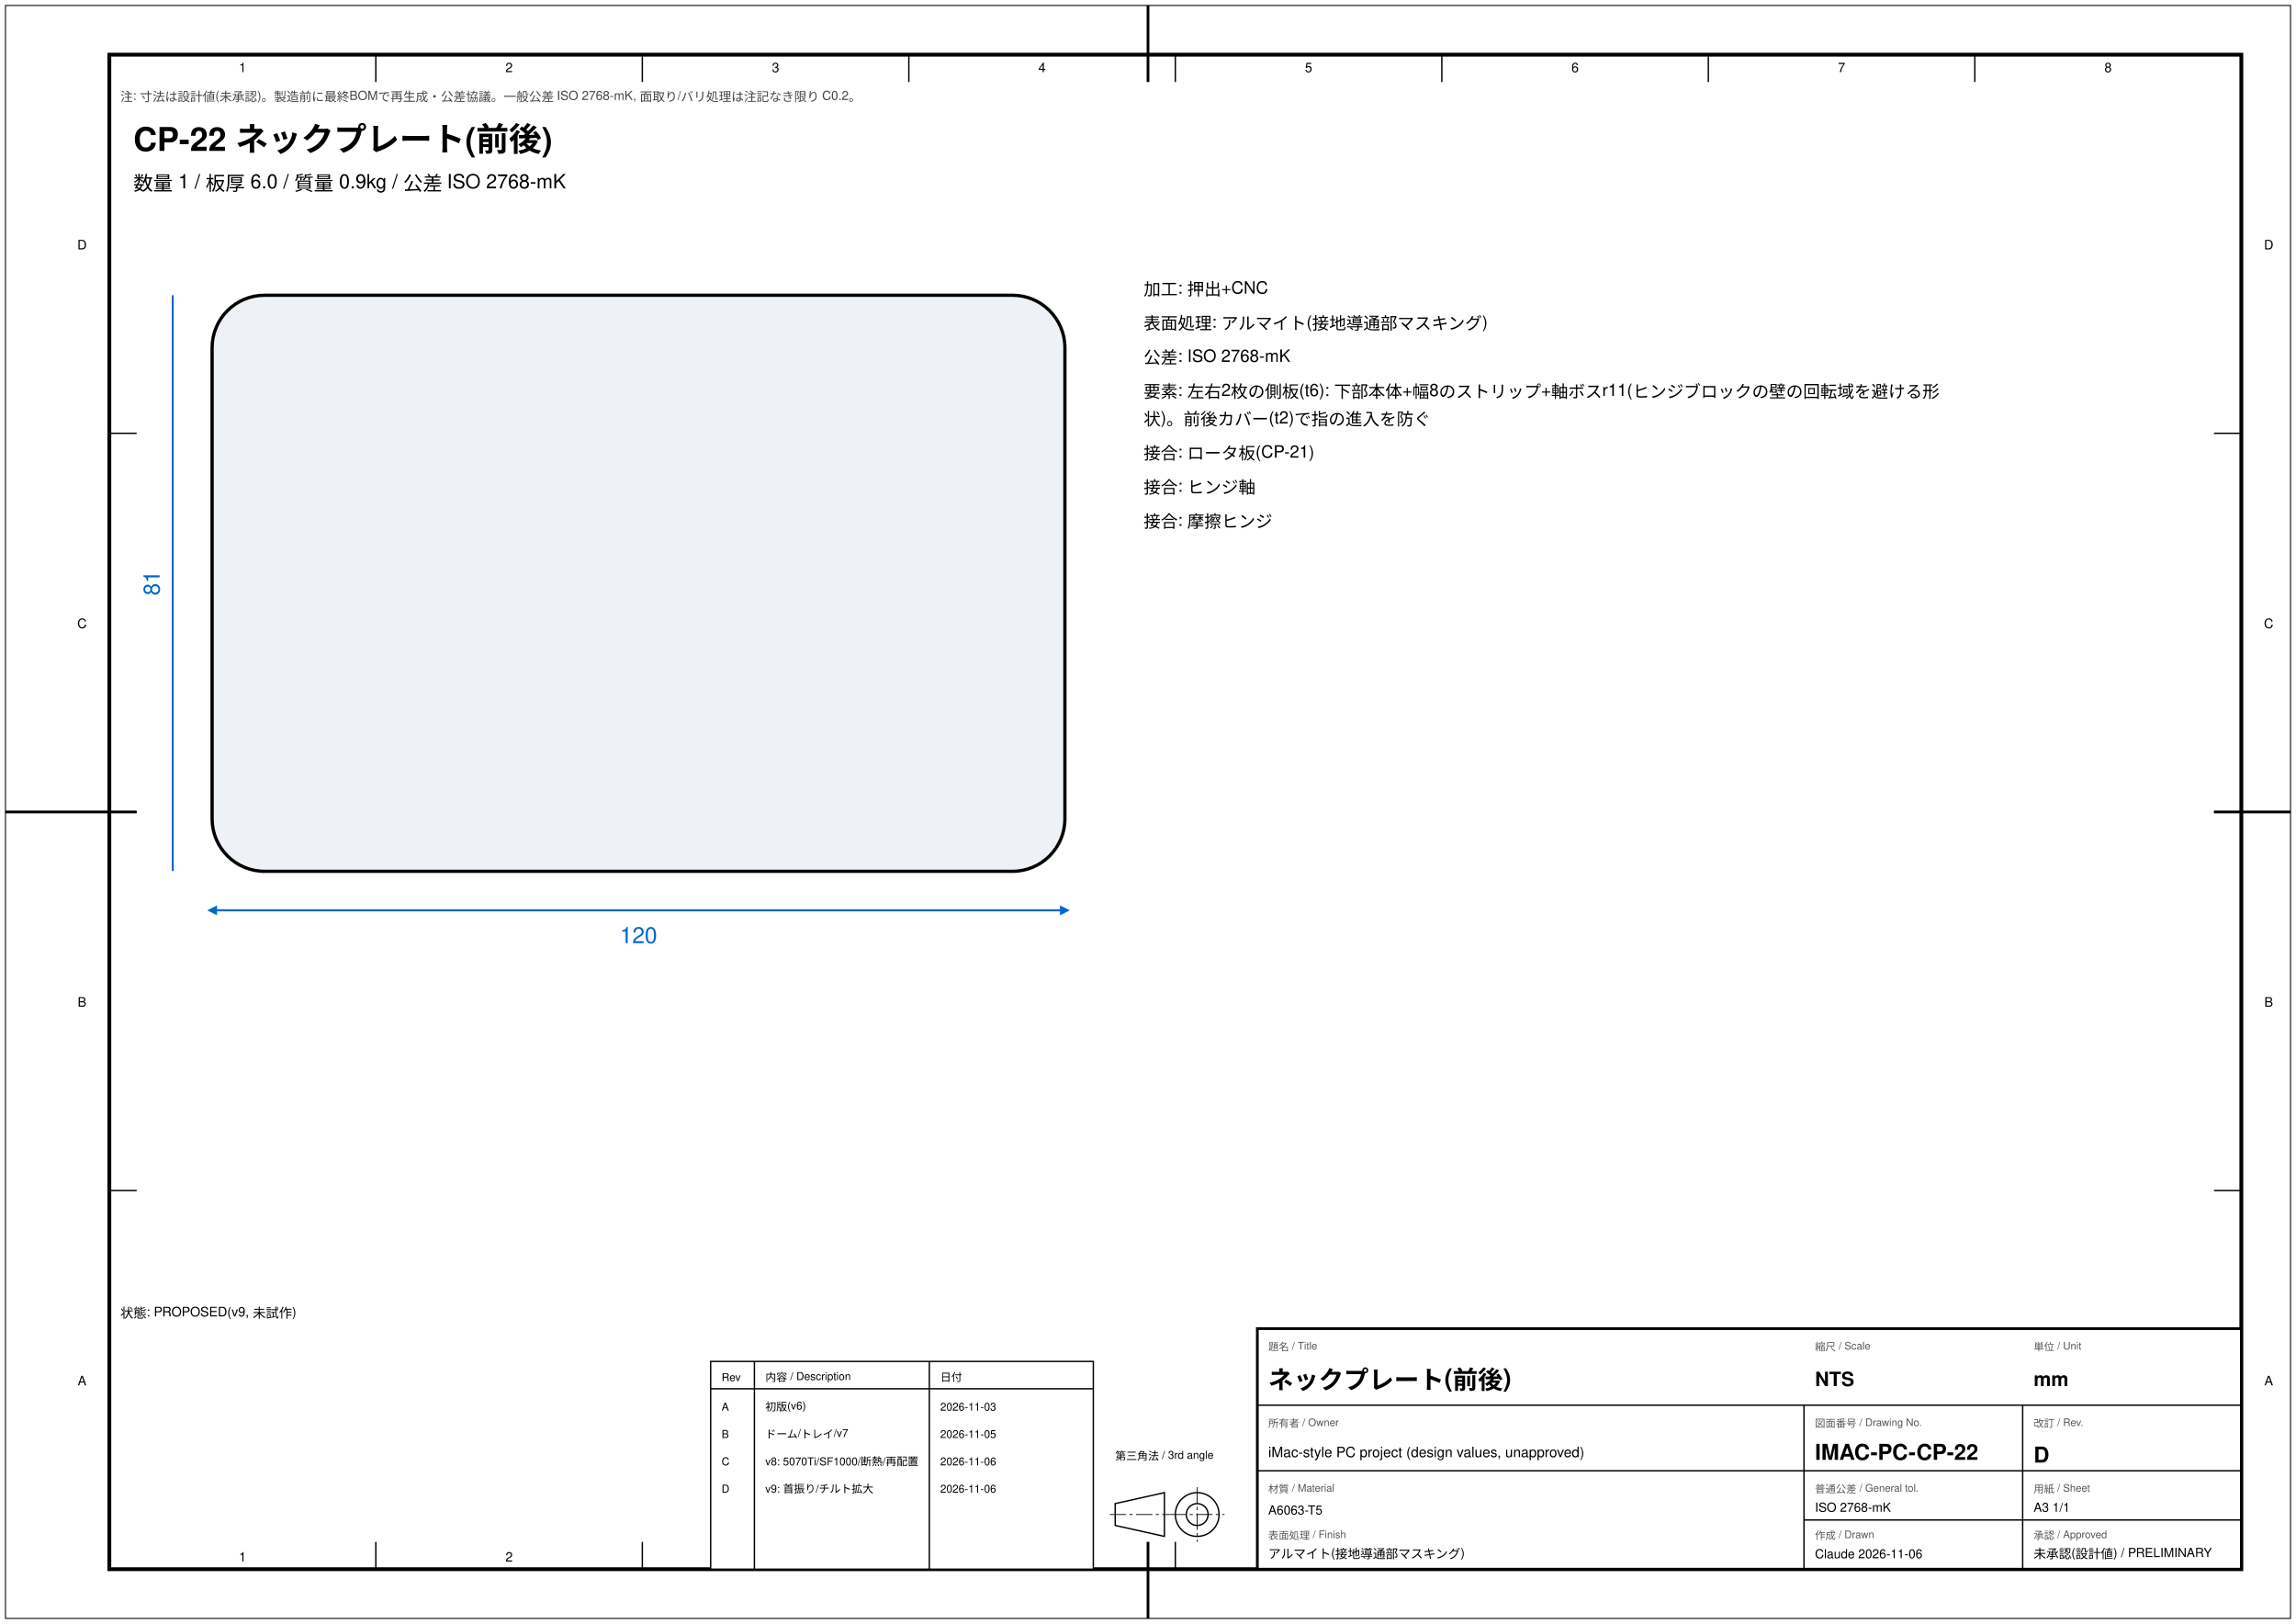
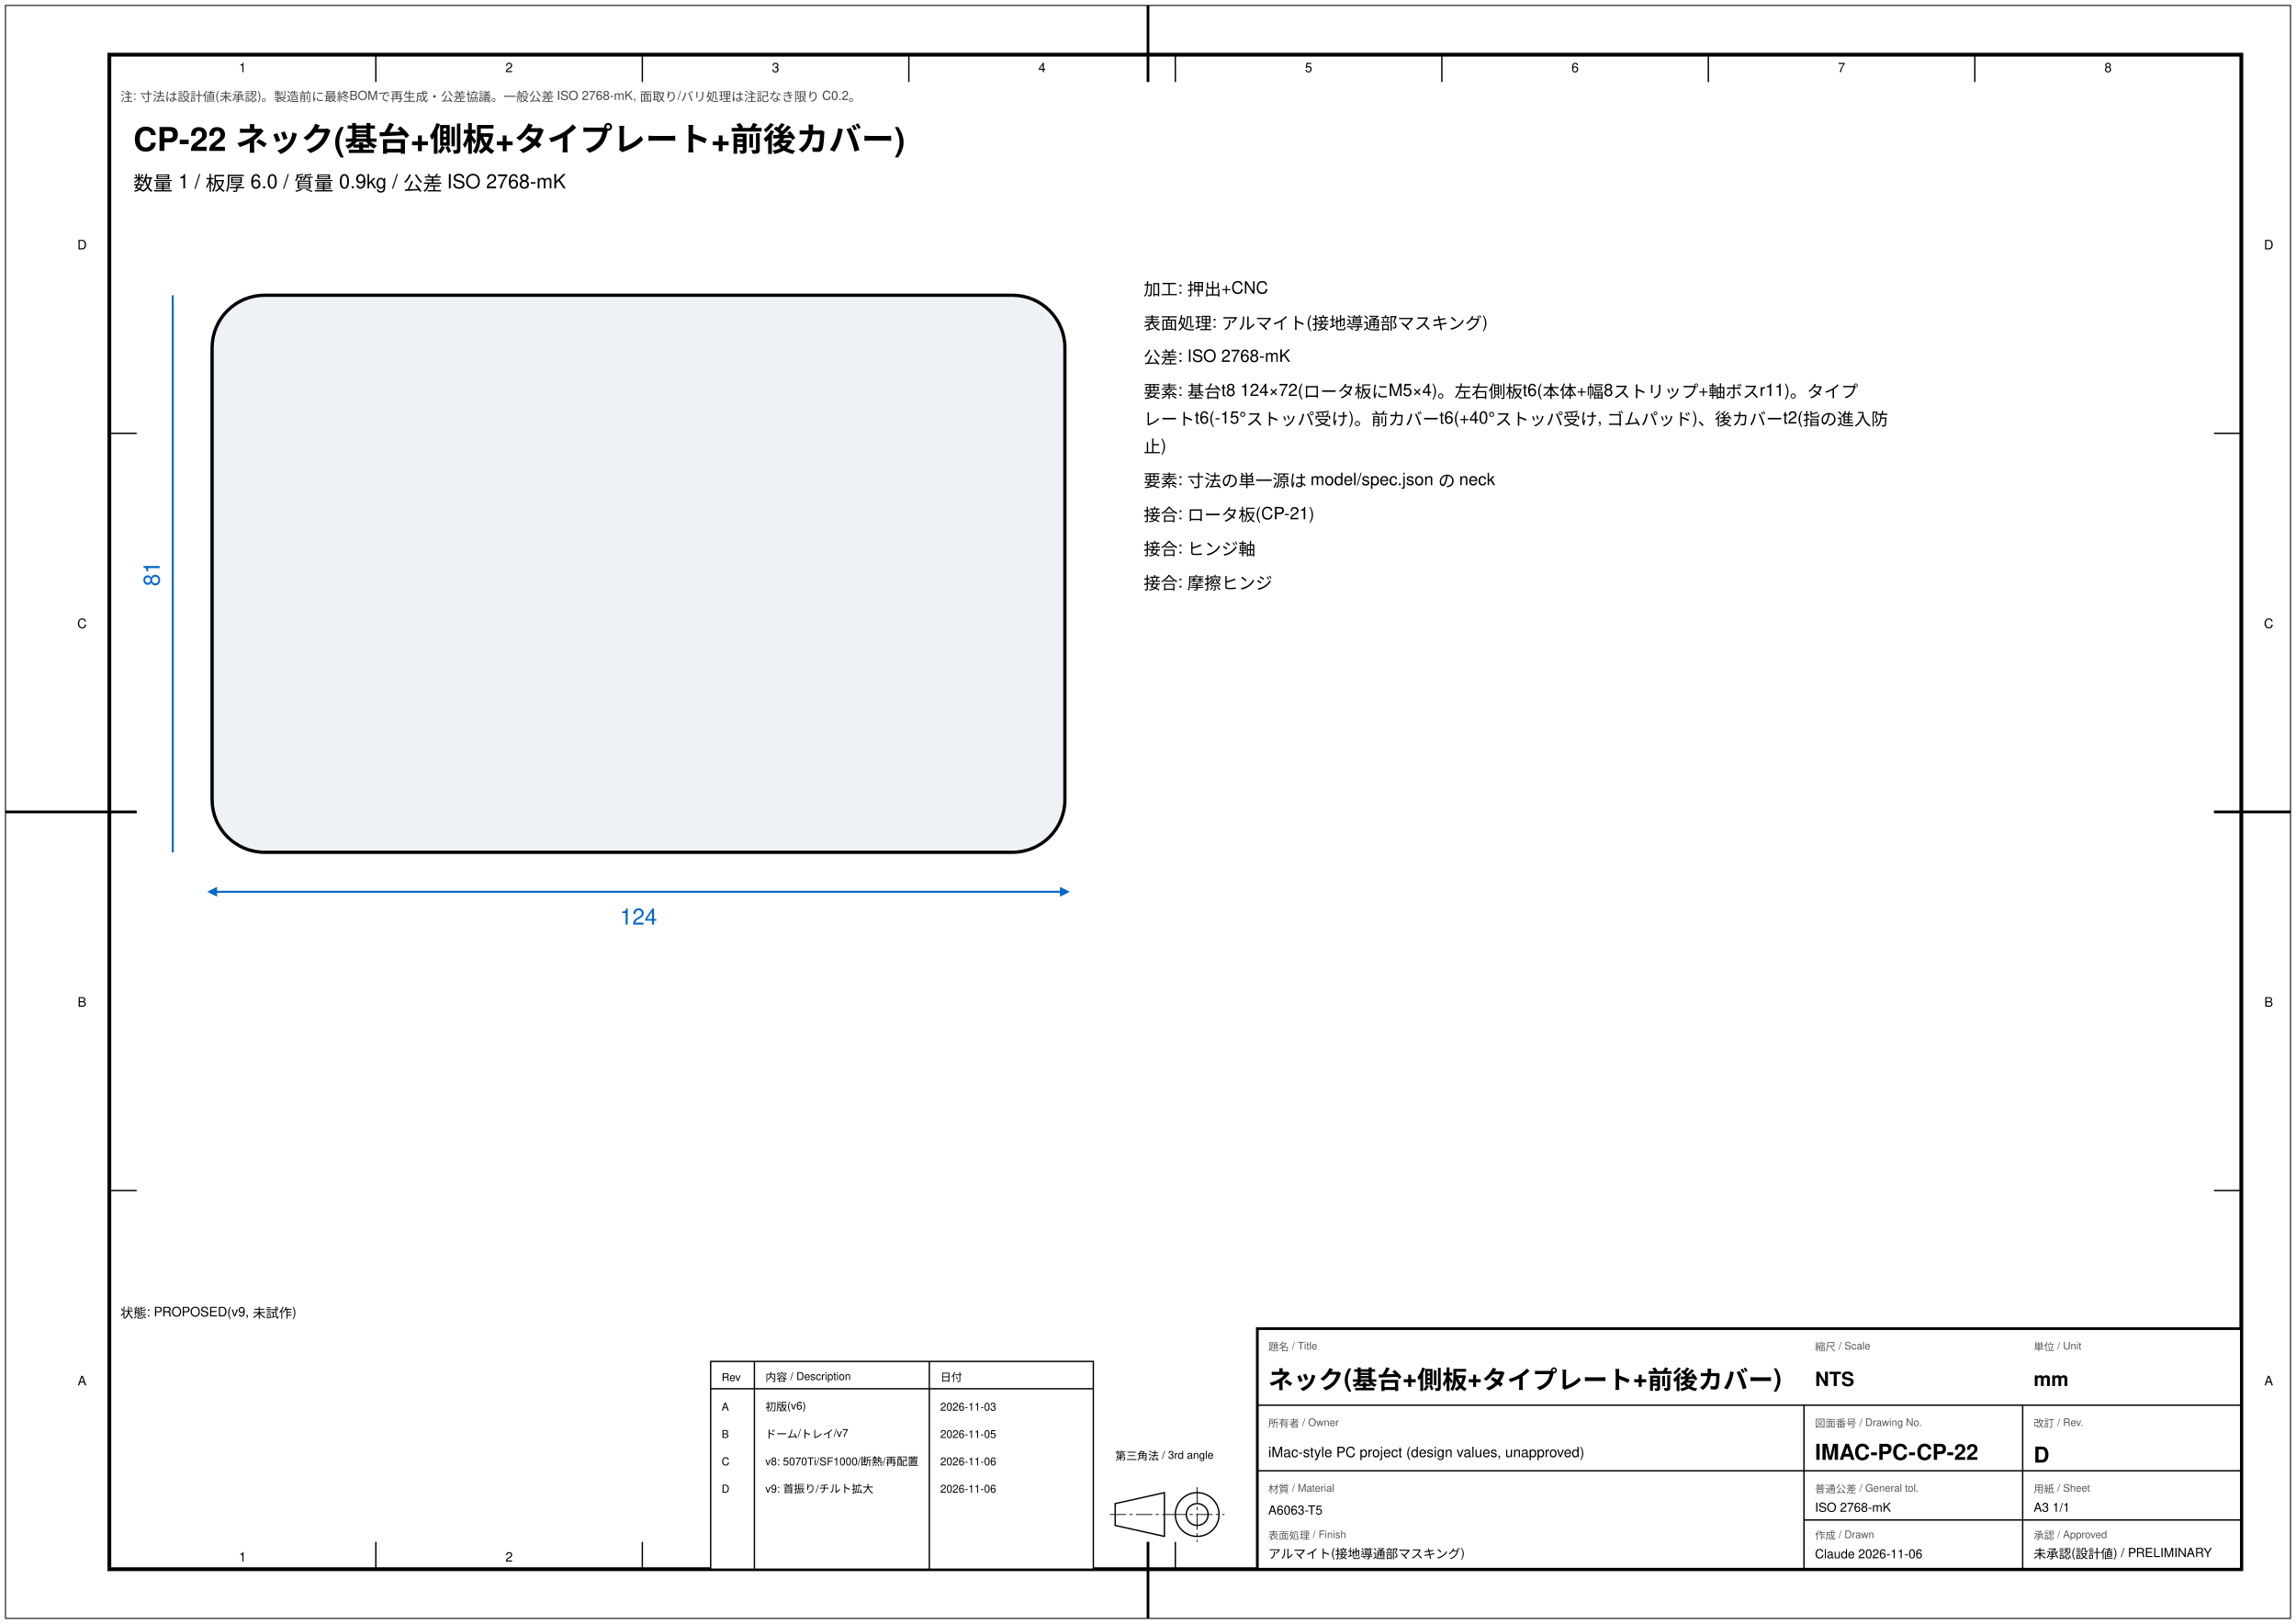
<svg xmlns="http://www.w3.org/2000/svg" viewBox="0 0 420 297" font-family="Helvetica,Arial,sans-serif">
  <defs>
    <marker id="a" markerWidth="5" markerHeight="5" refX="2.5" refY="2.5" orient="auto-start-reverse">
      <path d="M0,0 L5,2.5 L0,5 z" fill="#06c" />
    </marker>
  </defs>
  <rect width="100%" height="100%" fill="#fff" />
  <rect x="1" y="1" width="418" height="295" fill="none" stroke="#000" stroke-width=".18" />
  <rect x="20" y="10" width="390" height="277" fill="none" stroke="#000" stroke-width=".7" />
  <line x1="68.75" y1="10" x2="68.75" y2="15" stroke="#000" stroke-width="0.25" />
  <line x1="68.75" y1="287" x2="68.75" y2="282" stroke="#000" stroke-width="0.25" />
  <text x="44.38" y="13.20" font-size="2.4" text-anchor="middle" font-weight="normal" fill="#000">1</text>
  <text x="44.38" y="285.60" font-size="2.4" text-anchor="middle" font-weight="normal" fill="#000">1</text>
  <line x1="117.5" y1="10" x2="117.5" y2="15" stroke="#000" stroke-width="0.25" />
  <line x1="117.5" y1="287" x2="117.5" y2="282" stroke="#000" stroke-width="0.25" />
  <text x="93.12" y="13.20" font-size="2.4" text-anchor="middle" font-weight="normal" fill="#000">2</text>
  <text x="93.12" y="285.60" font-size="2.4" text-anchor="middle" font-weight="normal" fill="#000">2</text>
  <line x1="166.25" y1="10" x2="166.25" y2="15" stroke="#000" stroke-width="0.25" />
  <line x1="166.25" y1="287" x2="166.25" y2="282" stroke="#000" stroke-width="0.25" />
  <text x="141.88" y="13.20" font-size="2.4" text-anchor="middle" font-weight="normal" fill="#000">3</text>
  <text x="141.88" y="285.60" font-size="2.4" text-anchor="middle" font-weight="normal" fill="#000">3</text>
  <line x1="215.0" y1="10" x2="215.0" y2="15" stroke="#000" stroke-width="0.25" />
  <line x1="215.0" y1="287" x2="215.0" y2="282" stroke="#000" stroke-width="0.25" />
  <text x="190.62" y="13.20" font-size="2.4" text-anchor="middle" font-weight="normal" fill="#000">4</text>
  <text x="190.62" y="285.60" font-size="2.4" text-anchor="middle" font-weight="normal" fill="#000">4</text>
  <line x1="263.75" y1="10" x2="263.75" y2="15" stroke="#000" stroke-width="0.25" />
  <line x1="263.75" y1="287" x2="263.75" y2="282" stroke="#000" stroke-width="0.25" />
  <text x="239.38" y="13.20" font-size="2.4" text-anchor="middle" font-weight="normal" fill="#000">5</text>
  <text x="239.38" y="285.60" font-size="2.4" text-anchor="middle" font-weight="normal" fill="#000">5</text>
  <line x1="312.5" y1="10" x2="312.5" y2="15" stroke="#000" stroke-width="0.25" />
  <line x1="312.5" y1="287" x2="312.5" y2="282" stroke="#000" stroke-width="0.25" />
  <text x="288.12" y="13.20" font-size="2.4" text-anchor="middle" font-weight="normal" fill="#000">6</text>
  <text x="288.12" y="285.60" font-size="2.4" text-anchor="middle" font-weight="normal" fill="#000">6</text>
  <line x1="361.25" y1="10" x2="361.25" y2="15" stroke="#000" stroke-width="0.25" />
  <line x1="361.25" y1="287" x2="361.25" y2="282" stroke="#000" stroke-width="0.25" />
  <text x="336.88" y="13.20" font-size="2.4" text-anchor="middle" font-weight="normal" fill="#000">7</text>
  <text x="336.88" y="285.60" font-size="2.4" text-anchor="middle" font-weight="normal" fill="#000">7</text>
  <text x="385.62" y="13.20" font-size="2.4" text-anchor="middle" font-weight="normal" fill="#000">8</text>
  <text x="385.62" y="285.60" font-size="2.4" text-anchor="middle" font-weight="normal" fill="#000">8</text>
  <line x1="20" y1="79.25" x2="25" y2="79.25" stroke="#000" stroke-width="0.25" />
  <line x1="410" y1="79.25" x2="405" y2="79.25" stroke="#000" stroke-width="0.25" />
  <line x1="20" y1="148.5" x2="25" y2="148.5" stroke="#000" stroke-width="0.25" />
  <line x1="410" y1="148.5" x2="405" y2="148.5" stroke="#000" stroke-width="0.25" />
  <line x1="20" y1="217.75" x2="25" y2="217.75" stroke="#000" stroke-width="0.25" />
  <line x1="410" y1="217.75" x2="405" y2="217.75" stroke="#000" stroke-width="0.25" />
  <text x="15.00" y="45.62" font-size="2.4" text-anchor="middle" font-weight="normal" fill="#000">D</text>
  <text x="415.00" y="45.62" font-size="2.4" text-anchor="middle" font-weight="normal" fill="#000">D</text>
  <text x="15.00" y="114.88" font-size="2.4" text-anchor="middle" font-weight="normal" fill="#000">C</text>
  <text x="415.00" y="114.88" font-size="2.4" text-anchor="middle" font-weight="normal" fill="#000">C</text>
  <text x="15.00" y="184.12" font-size="2.4" text-anchor="middle" font-weight="normal" fill="#000">B</text>
  <text x="415.00" y="184.12" font-size="2.4" text-anchor="middle" font-weight="normal" fill="#000">B</text>
  <text x="15.00" y="253.38" font-size="2.4" text-anchor="middle" font-weight="normal" fill="#000">A</text>
  <text x="415.00" y="253.38" font-size="2.4" text-anchor="middle" font-weight="normal" fill="#000">A</text>
  <line x1="1" y1="148.5" x2="25" y2="148.5" stroke="#000" stroke-width="0.5" />
  <line x1="405" y1="148.5" x2="419" y2="148.5" stroke="#000" stroke-width="0.5" />
  <line x1="210.0" y1="1" x2="210.0" y2="15" stroke="#000" stroke-width="0.5" />
  <line x1="210.0" y1="282" x2="210.0" y2="296" stroke="#000" stroke-width="0.5" />
  <rect x="230" y="243" width="180" height="44" fill="#fff" stroke="#000" stroke-width=".5" />
  <line x1="230" y1="257" x2="410" y2="257" stroke="#000" stroke-width="0.25" />
  <line x1="230" y1="269" x2="410" y2="269" stroke="#000" stroke-width="0.25" />
  <line x1="330" y1="257" x2="330" y2="287" stroke="#000" stroke-width="0.25" />
  <line x1="370" y1="257" x2="370" y2="287" stroke="#000" stroke-width="0.25" />
  <line x1="330" y1="278" x2="410" y2="278" stroke="#000" stroke-width="0.25" />
  <text x="232.00" y="247.00" font-size="1.9" text-anchor="start" font-weight="normal" fill="#555">題名 / Title</text>
-   <text x="232.00" y="254.00" font-size="4.6" text-anchor="start" font-weight="bold" fill="#000">ネックプレート(前後)</text>
+   <text x="232.00" y="254.00" font-size="4.6" text-anchor="start" font-weight="bold" fill="#000">ネック(基台+側板+タイプレート+前後カバー)</text>
  <text x="232.00" y="261.00" font-size="1.9" text-anchor="start" font-weight="normal" fill="#555">所有者 / Owner</text>
  <text x="232.00" y="266.50" font-size="2.6" text-anchor="start" font-weight="normal" fill="#000">iMac-style PC project (design values, unapproved)</text>
  <text x="232.00" y="273.00" font-size="1.9" text-anchor="start" font-weight="normal" fill="#555">材質 / Material</text>
  <text x="232.00" y="277.00" font-size="2.3" text-anchor="start" font-weight="normal" fill="#000">A6063-T5</text>
  <text x="232.00" y="281.50" font-size="1.9" text-anchor="start" font-weight="normal" fill="#555">表面処理 / Finish</text>
  <text x="232.00" y="285.00" font-size="2.3" text-anchor="start" font-weight="normal" fill="#000">アルマイト(接地導通部マスキング)</text>
  <text x="332.00" y="261.00" font-size="1.9" text-anchor="start" font-weight="normal" fill="#555">図面番号 / Drawing No.</text>
  <text x="332.00" y="267.00" font-size="4.0" text-anchor="start" font-weight="bold" fill="#000">IMAC-PC-CP-22</text>
  <text x="332.00" y="273.00" font-size="1.9" text-anchor="start" font-weight="normal" fill="#555">普通公差 / General tol.</text>
  <text x="332.00" y="276.50" font-size="2.3" text-anchor="start" font-weight="normal" fill="#000">ISO 2768-mK</text>
  <text x="372.00" y="261.00" font-size="1.9" text-anchor="start" font-weight="normal" fill="#555">改訂 / Rev.</text>
  <text x="372.00" y="267.50" font-size="4.0" text-anchor="start" font-weight="bold" fill="#000">D</text>
  <text x="372.00" y="273.00" font-size="1.9" text-anchor="start" font-weight="normal" fill="#555">用紙 / Sheet</text>
  <text x="372.00" y="276.50" font-size="2.3" text-anchor="start" font-weight="normal" fill="#000">A3  1/1</text>
  <text x="332.00" y="247.00" font-size="1.9" text-anchor="start" font-weight="normal" fill="#555">縮尺 / Scale</text>
  <text x="332.00" y="253.50" font-size="3.6" text-anchor="start" font-weight="bold" fill="#000">NTS</text>
  <text x="372.00" y="247.00" font-size="1.9" text-anchor="start" font-weight="normal" fill="#555">単位 / Unit</text>
  <text x="372.00" y="253.50" font-size="3.6" text-anchor="start" font-weight="bold" fill="#000">mm</text>
  <text x="332.00" y="281.50" font-size="1.9" text-anchor="start" font-weight="normal" fill="#555">作成 / Drawn</text>
  <text x="332.00" y="285.00" font-size="2.3" text-anchor="start" font-weight="normal" fill="#000">Claude 2026-11-06</text>
  <text x="372.00" y="281.50" font-size="1.9" text-anchor="start" font-weight="normal" fill="#555">承認 / Approved</text>
  <text x="372.00" y="285.00" font-size="2.3" text-anchor="start" font-weight="normal" fill="#000">未承認(設計値) / PRELIMINARY</text>
  <g transform="translate(204,273)" stroke="#000" stroke-width=".25" fill="none">
    <path d="M0,2 L9,0 L9,8 L0,6 Z" />
    <line x1="-1" y1="4" x2="10" y2="4" stroke="#000" stroke-width="0.15" stroke-dasharray="3,0.6,0.6,0.6" />
    <circle cx="15" cy="4" r="4" />
    <circle cx="15" cy="4" r="2" />
    <line x1="10" y1="4" x2="20" y2="4" stroke="#000" stroke-width="0.15" stroke-dasharray="3,0.6,0.6,0.6" />
    <line x1="15" y1="-1" x2="15" y2="9" stroke="#000" stroke-width="0.15" stroke-dasharray="3,0.6,0.6,0.6" />
  </g>
  <text x="204.00" y="267.00" font-size="2.0" text-anchor="start" font-weight="normal" fill="#000">第三角法 / 3rd angle</text>
  <rect x="130" y="249" width="70" height="38" fill="#fff" stroke="#000" stroke-width=".25" />
  <line x1="130" y1="254" x2="200" y2="254" stroke="#000" stroke-width="0.25" />
  <line x1="138" y1="249" x2="138" y2="287" stroke="#000" stroke-width="0.25" />
  <line x1="170" y1="249" x2="170" y2="287" stroke="#000" stroke-width="0.25" />
  <text x="132.00" y="252.60" font-size="2.0" text-anchor="start" font-weight="normal" fill="#000">Rev</text>
  <text x="140.00" y="252.60" font-size="2.0" text-anchor="start" font-weight="normal" fill="#000">内容 / Description</text>
  <text x="172.00" y="252.60" font-size="2.0" text-anchor="start" font-weight="normal" fill="#000">日付</text>
  <text x="132.00" y="258.00" font-size="2.0" text-anchor="start" font-weight="normal" fill="#000">A</text>
  <text x="140.00" y="258.00" font-size="2.0" text-anchor="start" font-weight="normal" fill="#000">初版(v6)</text>
  <text x="172.00" y="258.00" font-size="2.0" text-anchor="start" font-weight="normal" fill="#000">2026-11-03</text>
  <text x="132.00" y="263.00" font-size="2.0" text-anchor="start" font-weight="normal" fill="#000">B</text>
  <text x="140.00" y="263.00" font-size="2.0" text-anchor="start" font-weight="normal" fill="#000">ドーム/トレイ/v7</text>
  <text x="172.00" y="263.00" font-size="2.0" text-anchor="start" font-weight="normal" fill="#000">2026-11-05</text>
  <text x="132.00" y="268.00" font-size="2.0" text-anchor="start" font-weight="normal" fill="#000">C</text>
  <text x="140.00" y="268.00" font-size="2.0" text-anchor="start" font-weight="normal" fill="#000">v8: 5070Ti/SF1000/断熱/再配置</text>
  <text x="172.00" y="268.00" font-size="2.0" text-anchor="start" font-weight="normal" fill="#000">2026-11-06</text>
  <text x="132.00" y="273.00" font-size="2.0" text-anchor="start" font-weight="normal" fill="#000">D</text>
  <text x="140.00" y="273.00" font-size="2.0" text-anchor="start" font-weight="normal" fill="#000">v9: 首振り/チルト拡大</text>
  <text x="172.00" y="273.00" font-size="2.0" text-anchor="start" font-weight="normal" fill="#000">2026-11-06</text>
  <text x="22.00" y="241.00" font-size="2.4" text-anchor="start" font-weight="normal" fill="#000">状態: PROPOSED(v9, 未試作)</text>
  <text x="22.00" y="18.50" font-size="2.3" text-anchor="start" font-weight="normal" fill="#444">注: 寸法は設計値(未承認)。製造前に最終BOMで再生成・公差協議。一般公差 ISO 2768-mK, 面取り/バリ処理は注記なき限り C0.2。</text>
  <g transform="translate(22,18) scale(1.2)">
-     <text x="2" y="8" font-size="5" font-weight="bold">CP-22 ネックプレート(前後)</text>
+     <text x="2" y="8" font-size="5" font-weight="bold">CP-22 ネック(基台+側板+タイプレート+前後カバー)</text>
    <text x="2" y="14" font-size="3">数量 1 / 板厚 6.0 / 質量 0.9kg / 公差 ISO 2768-mK</text>
-     <rect x="14" y="30" width="130.0" height="87.8" rx="8.0" fill="#eef2f6" stroke="#000" stroke-width=".5" />
-     <line x1="14" y1="123.75" x2="144.0" y2="123.75" stroke="#06c" stroke-width=".3" marker-start="url(#a)" marker-end="url(#a)" />
-     <text x="79.0" y="128.75" font-size="3.4" text-anchor="middle" fill="#06c">120</text>
-     <line x1="8" y1="30" x2="8" y2="117.75" stroke="#06c" stroke-width=".3" />
-     <text x="6" y="73.875" font-size="3.4" text-anchor="middle" fill="#06c" transform="rotate(-90 6 73.875)">81</text>
+     <rect x="14" y="30" width="130.0" height="84.9" rx="8.0" fill="#eef2f6" stroke="#000" stroke-width=".5" />
+     <line x1="14" y1="120.919" x2="144.0" y2="120.919" stroke="#06c" stroke-width=".3" marker-start="url(#a)" marker-end="url(#a)" />
+     <text x="79.0" y="125.919" font-size="3.4" text-anchor="middle" fill="#06c">124</text>
+     <line x1="8" y1="30" x2="8" y2="114.919" stroke="#06c" stroke-width=".3" />
+     <text x="6" y="72.46" font-size="3.4" text-anchor="middle" fill="#06c" transform="rotate(-90 6 72.45968)">81</text>
    <text x="156" y="30" font-size="2.6">加工: 押出+CNC</text>
    <text x="156" y="35.2" font-size="2.6">表面処理: アルマイト(接地導通部マスキング)</text>
    <text x="156" y="40.4" font-size="2.6">公差: ISO 2768-mK</text>
-     <text x="156" y="45.6" font-size="2.6">要素: 左右2枚の側板(t6): 下部本体+幅8のストリップ+軸ボスr11(ヒンジブロックの壁の回転域を避ける形</text>
-     <text x="156" y="49.8" font-size="2.6">状)。前後カバー(t2)で指の進入を防ぐ</text>
-     <text x="156" y="55" font-size="2.6">接合: ロータ板(CP-21)</text>
-     <text x="156" y="60.2" font-size="2.6">接合: ヒンジ軸</text>
-     <text x="156" y="65.4" font-size="2.6">接合: 摩擦ヒンジ</text>
+     <text x="156" y="45.6" font-size="2.6">要素: 基台t8 124×72(ロータ板にM5×4)。左右側板t6(本体+幅8ストリップ+軸ボスr11)。タイプ</text>
+     <text x="156" y="49.8" font-size="2.6">レートt6(-15°ストッパ受け)。前カバーt6(+40°ストッパ受け, ゴムパッド)、後カバーt2(指の進入防</text>
+     <text x="156" y="54" font-size="2.6">止)</text>
+     <text x="156" y="59.2" font-size="2.6">要素: 寸法の単一源は model/spec.json の neck</text>
+     <text x="156" y="64.4" font-size="2.6">接合: ロータ板(CP-21)</text>
+     <text x="156" y="69.6" font-size="2.6">接合: ヒンジ軸</text>
+     <text x="156" y="74.8" font-size="2.6">接合: 摩擦ヒンジ</text>
  </g>
</svg>
